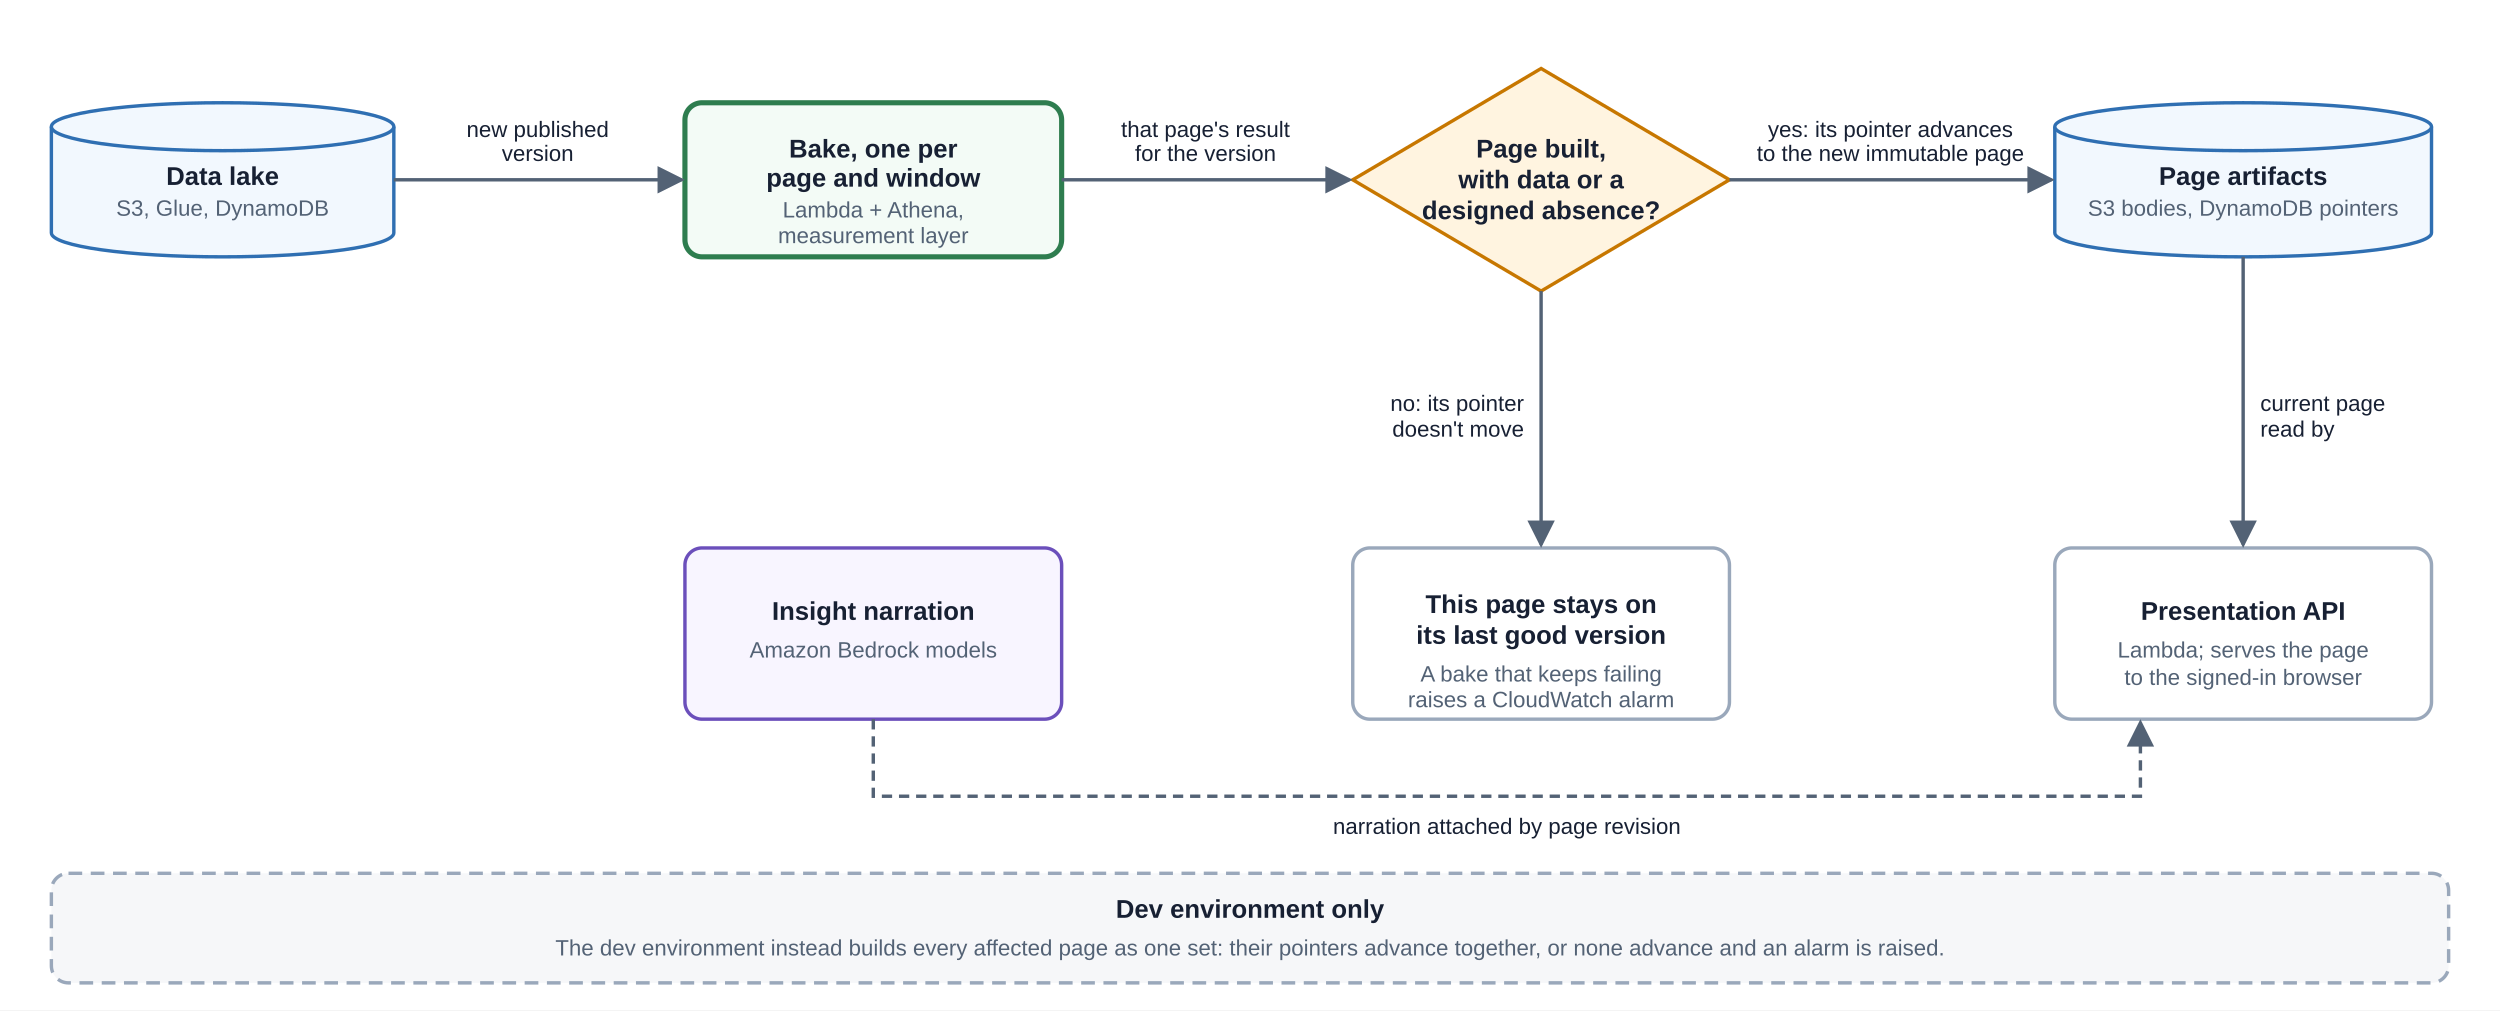
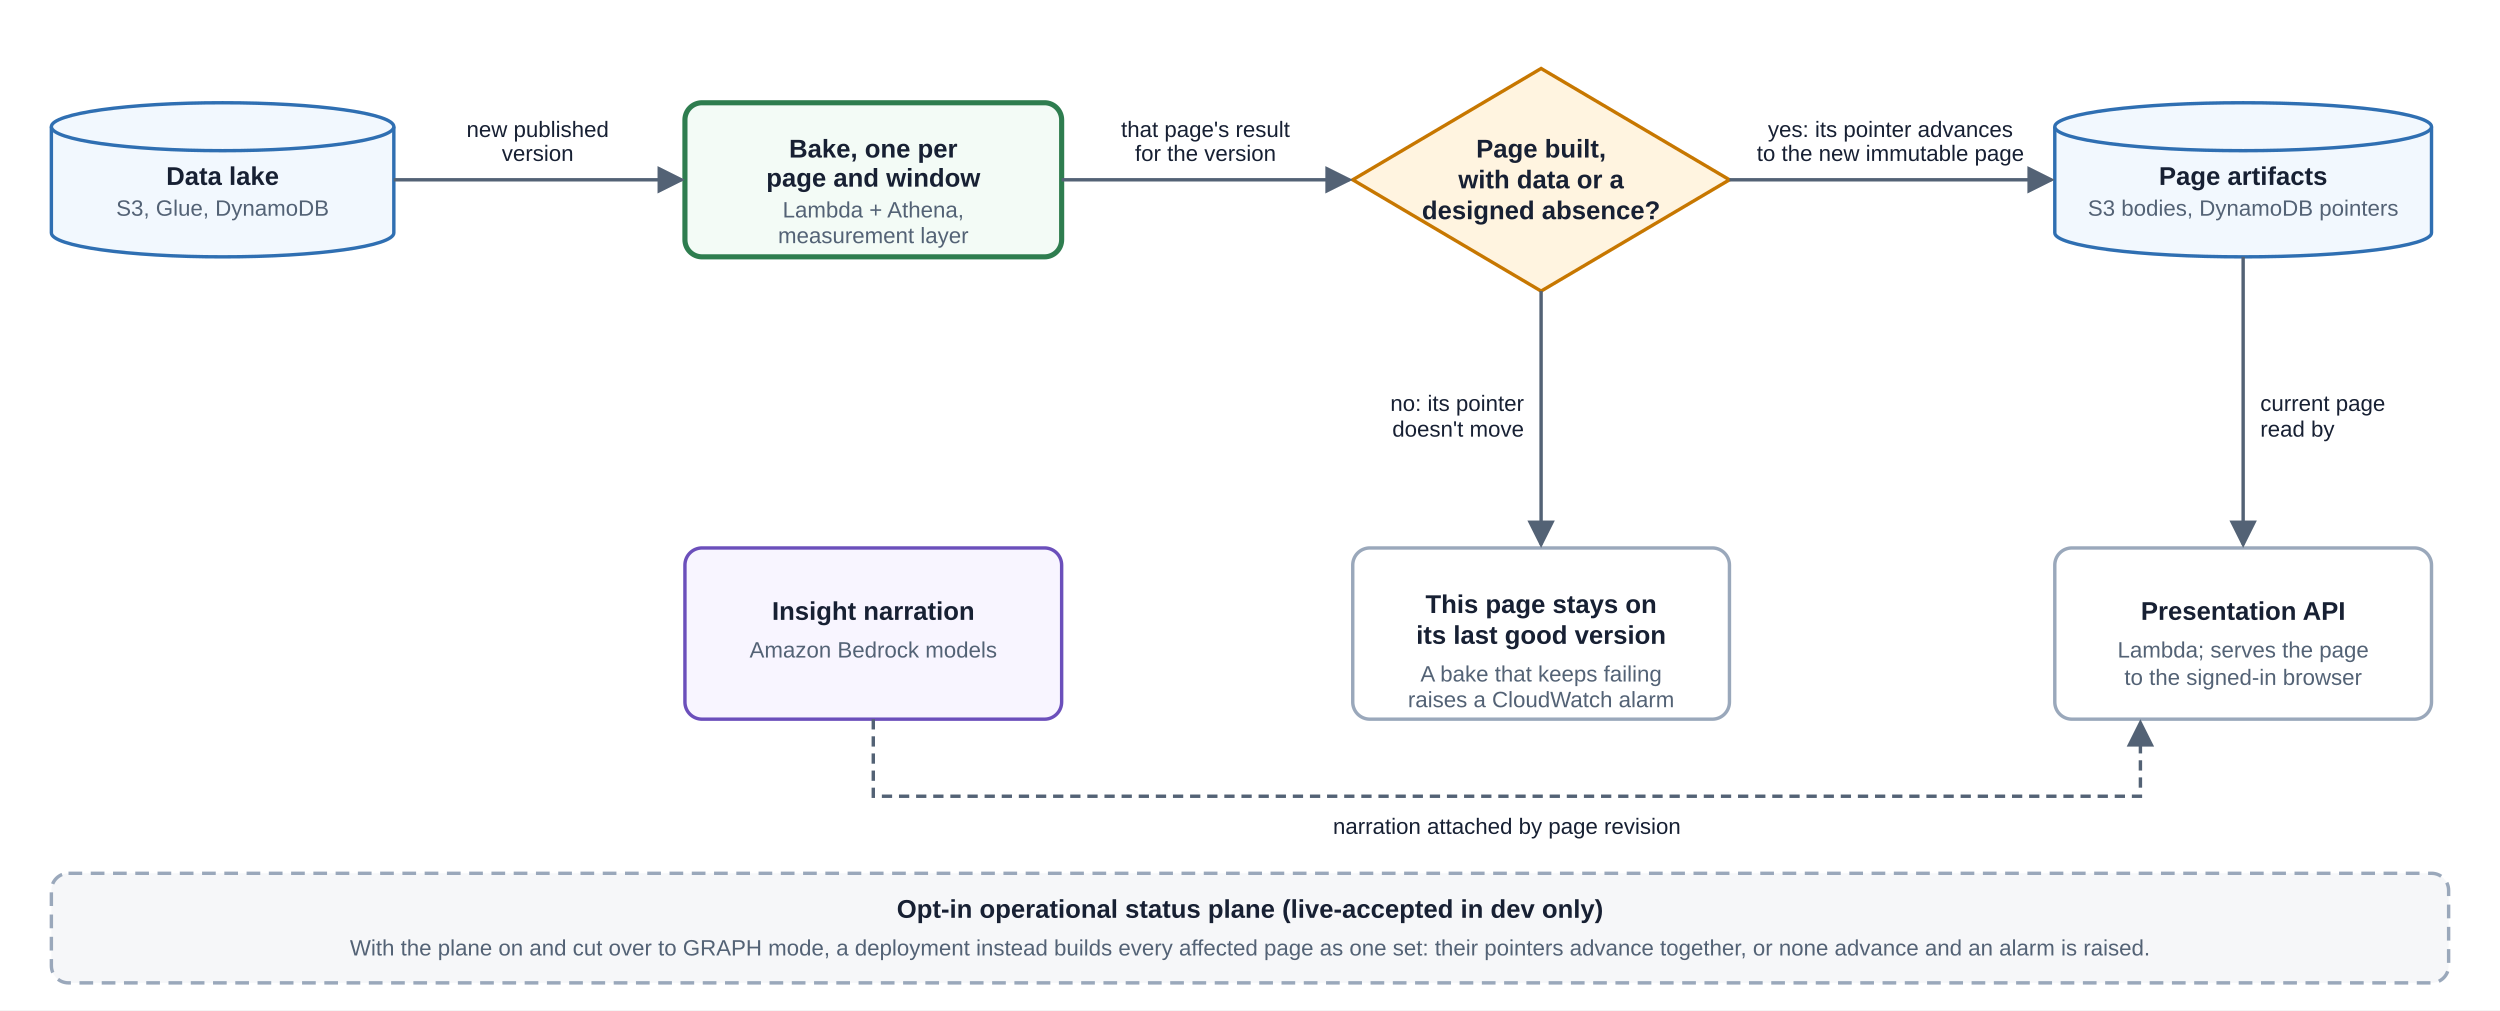
<svg xmlns="http://www.w3.org/2000/svg" viewBox="0 0 1460 590" role="img" focusable="false" aria-labelledby="page-refresh-title page-refresh-desc">
  <defs>
    <marker id="page-refresh-arrow" markerWidth="8" markerHeight="8" refX="7" refY="4" orient="auto">
      <path d="M0 0 L8 4 L0 8 Z" fill="#536275" />
    </marker>
  </defs>
  <rect x="0" y="0" width="1460" height="590" fill="#ffffff" />
  <g stroke-width="2">
    <path d="M30 74 V136 A100 14 0 0 0 230 136 V74" fill="#f2f8fe" stroke="#2f6fb2" />
    <ellipse cx="130" cy="74" rx="100" ry="14" fill="#f2f8fe" stroke="#2f6fb2" />
    <rect x="400" y="60" width="220" height="90" rx="10" fill="#f3fbf6" stroke="#2e7d4f" stroke-width="3" />
    <polygon points="900,40 1010,105 900,170 790,105" fill="#fff4e0" stroke="#c77700" />
    <path d="M1200 74 V136 A110 14 0 0 0 1420 136 V74" fill="#f2f8fe" stroke="#2f6fb2" />
    <ellipse cx="1310" cy="74" rx="110" ry="14" fill="#f2f8fe" stroke="#2f6fb2" />
    <rect x="790" y="320" width="220" height="100" rx="10" fill="#ffffff" stroke="#9aa8bb" />
    <rect x="1200" y="320" width="220" height="100" rx="10" fill="#ffffff" stroke="#9aa8bb" />
    <rect x="400" y="320" width="220" height="100" rx="10" fill="#f8f5ff" stroke="#6b4fbb" />
    <rect x="30" y="510" width="1400" height="64" rx="10" fill="#f6f7f9" stroke="#9aa8bb" stroke-dasharray="8 5" />
  </g>
  <g fill="none" stroke="#536275" stroke-width="2" marker-end="url(#page-refresh-arrow)">
    <line x1="230" y1="105" x2="398" y2="105" />
    <line x1="620" y1="105" x2="788" y2="105" />
    <line x1="1010" y1="105" x2="1198" y2="105" />
    <line x1="900" y1="170" x2="900" y2="318" />
    <line x1="1310" y1="150" x2="1310" y2="318" />
  </g>
  <g fill="none" stroke="#536275" stroke-width="2" stroke-dasharray="6 4" marker-end="url(#page-refresh-arrow)">
    <path d="M510 420 V465 H1250 V422" />
  </g>
  <g font-family="Arial, sans-serif" fill="#172033" text-anchor="middle">
    <g font-size="15" font-weight="bold">
      <text x="130" y="108">Data lake</text>
      <text x="510" y="92">Bake, one per</text>
      <text x="510" y="109">page and window</text>
      <text x="900" y="92">Page built,</text>
      <text x="900" y="110">with data or a</text>
      <text x="900" y="128">designed absence?</text>
      <text x="1310" y="108">Page artifacts</text>
      <text x="900" y="358">This page stays on</text>
      <text x="900" y="376">its last good version</text>
      <text x="1310" y="362">Presentation API</text>
      <text x="510" y="362">Insight narration</text>
-       <text x="730" y="536">Dev environment only</text>
+       <text x="730" y="536">Opt-in operational status plane (live-accepted in dev only)</text>
    </g>
    <g font-size="13" fill="#536275">
      <text x="130" y="126">S3, Glue, DynamoDB</text>
      <text x="510" y="127">Lambda + Athena,</text>
      <text x="510" y="142">measurement layer</text>
      <text x="1310" y="126">S3 bodies, DynamoDB pointers</text>
      <text x="900" y="398">A bake that keeps failing</text>
      <text x="900" y="413">raises a CloudWatch alarm</text>
      <text x="1310" y="384">Lambda; serves the page</text>
      <text x="1310" y="400">to the signed-in browser</text>
      <text x="510" y="384">Amazon Bedrock models</text>
-       <text x="730" y="558">The dev environment instead builds every affected page as one set: their pointers advance together, or none advance and an alarm is raised.</text>
+       <text x="730" y="558">With the plane on and cut over to GRAPH mode, a deployment instead builds every affected page as one set: their pointers advance together, or none advance and an alarm is raised.</text>
    </g>
    <g font-size="13">
      <text x="314" y="80">new published</text>
      <text x="314" y="94">version</text>
      <text x="704" y="80">that page's result</text>
      <text x="704" y="94">for the version</text>
      <text x="1104" y="80">yes: its pointer advances</text>
      <text x="1104" y="94">to the new immutable page</text>
      <text x="890" y="240" text-anchor="end">no: its pointer</text>
      <text x="890" y="255" text-anchor="end">doesn't move</text>
      <text x="1320" y="240" text-anchor="start">current page</text>
      <text x="1320" y="255" text-anchor="start">read by</text>
      <text x="880" y="487">narration attached by page revision</text>
    </g>
  </g>
</svg>
